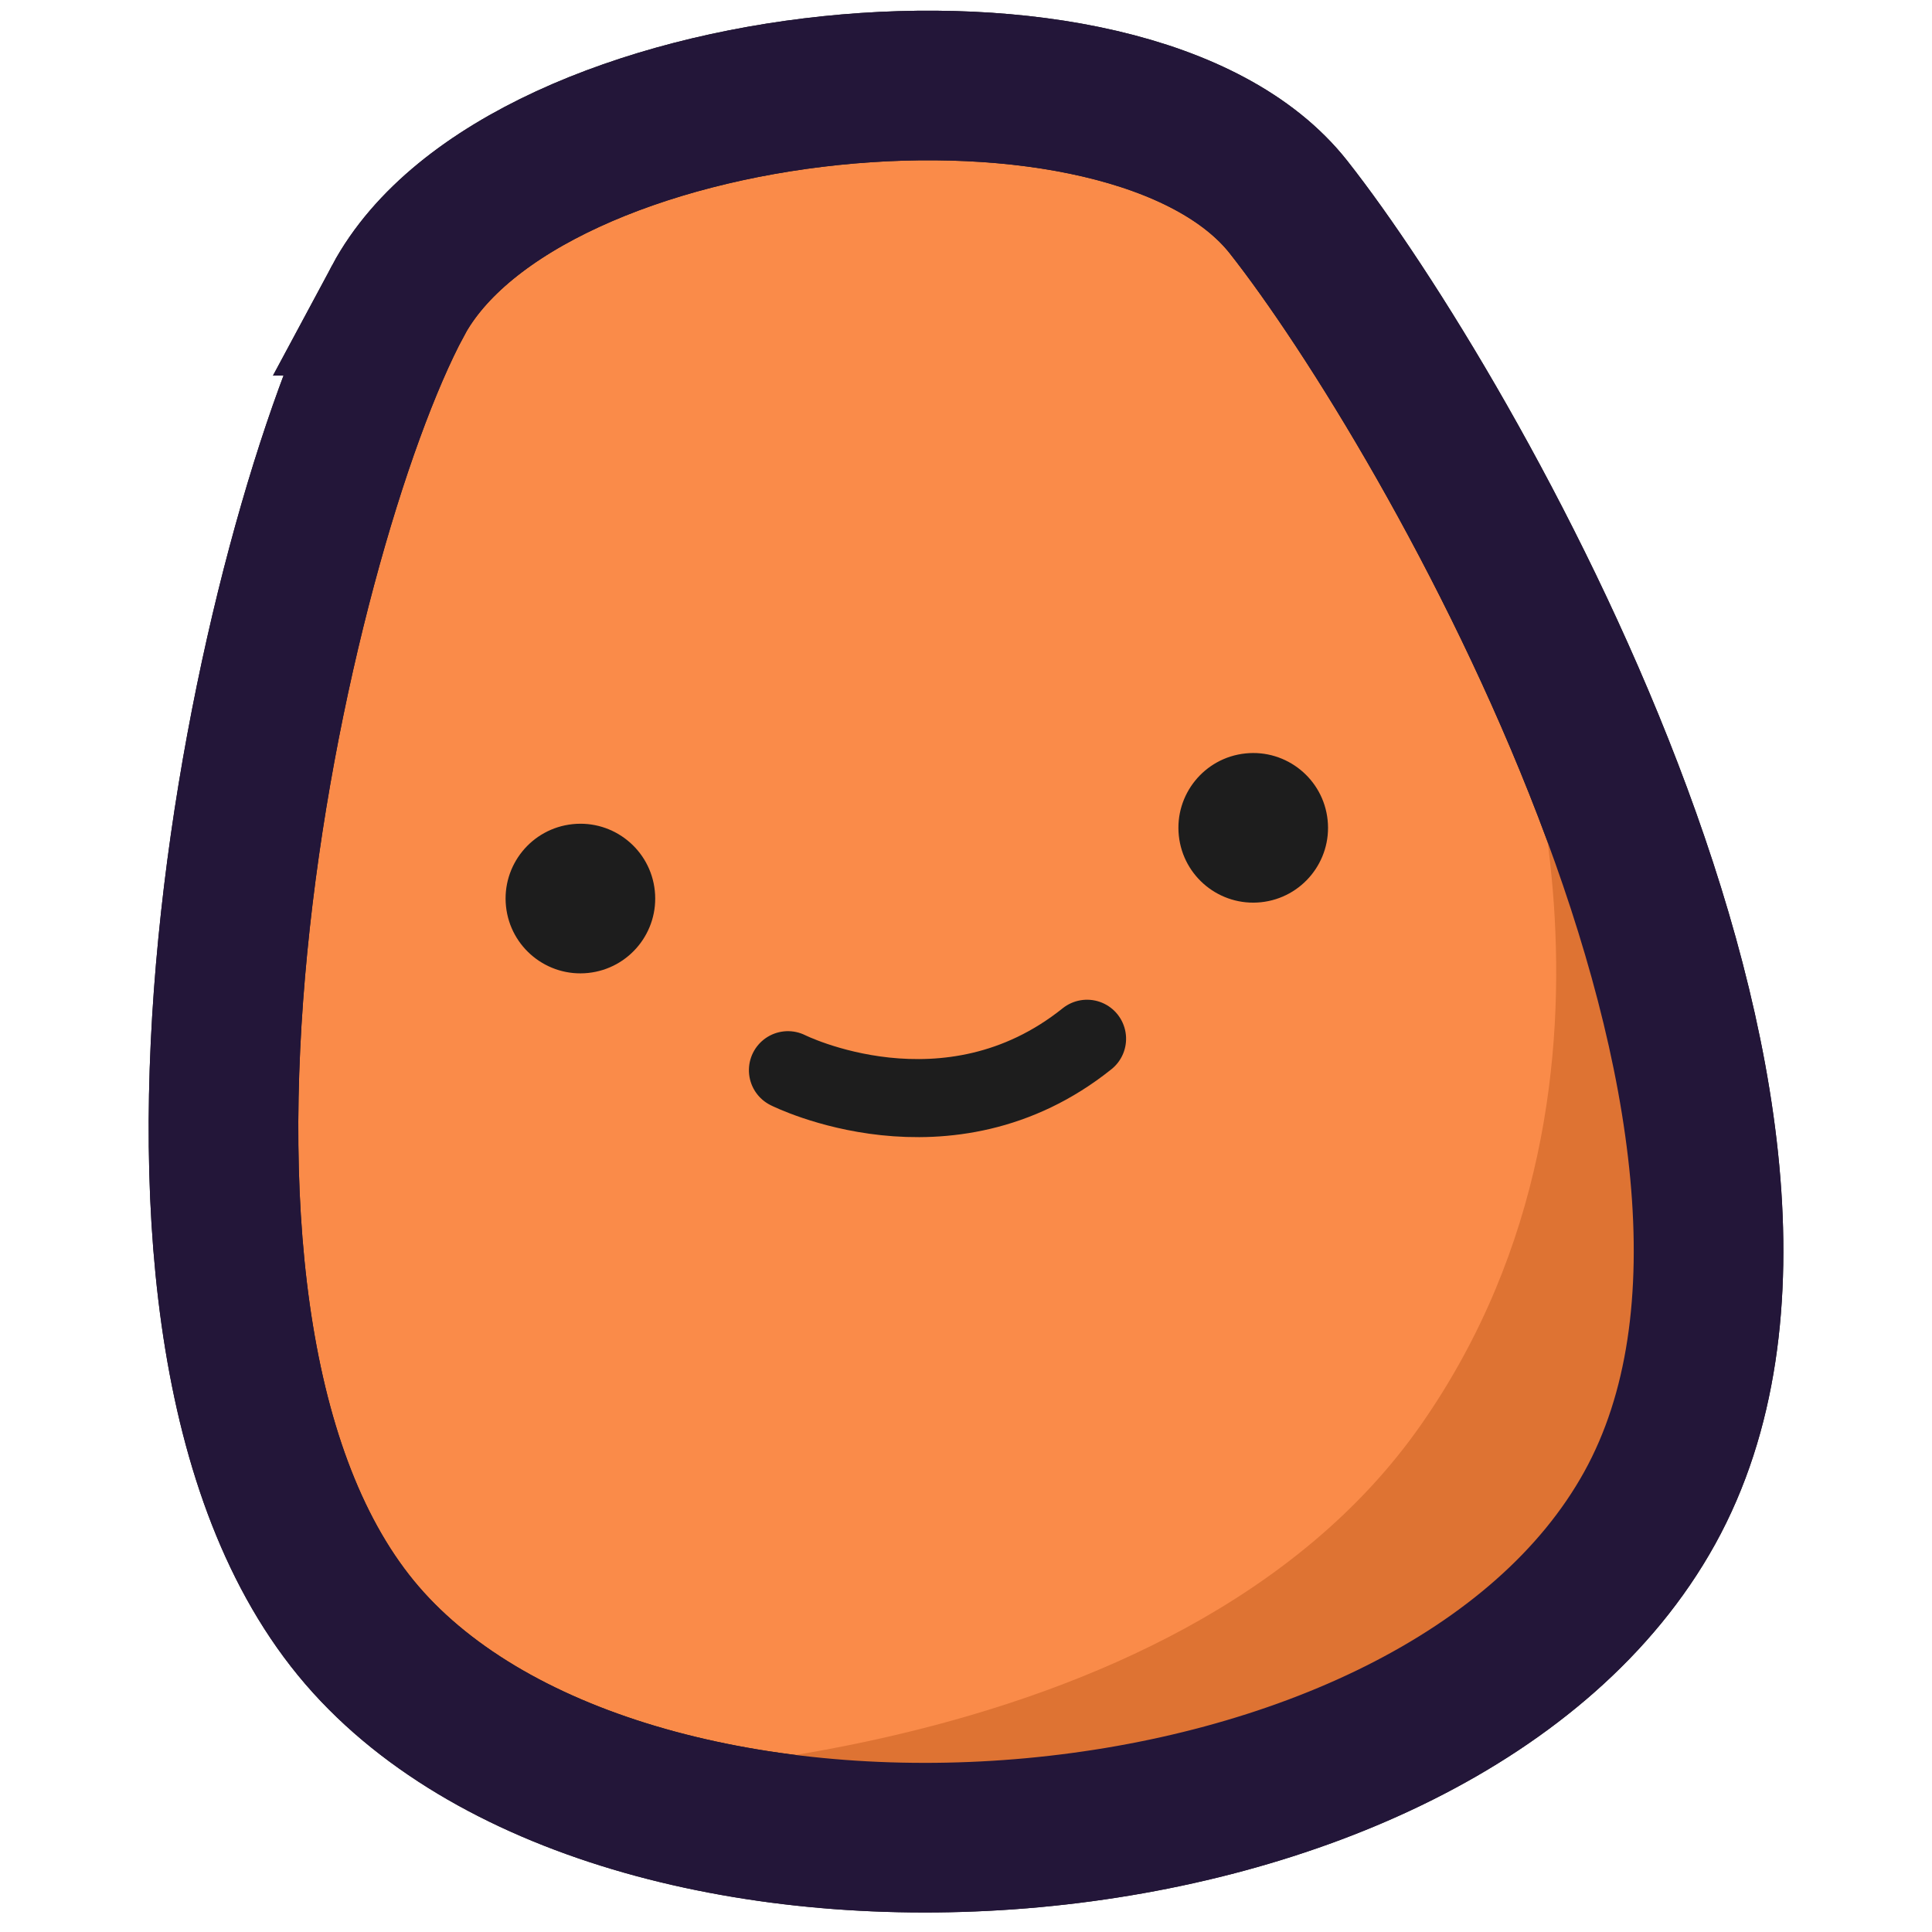
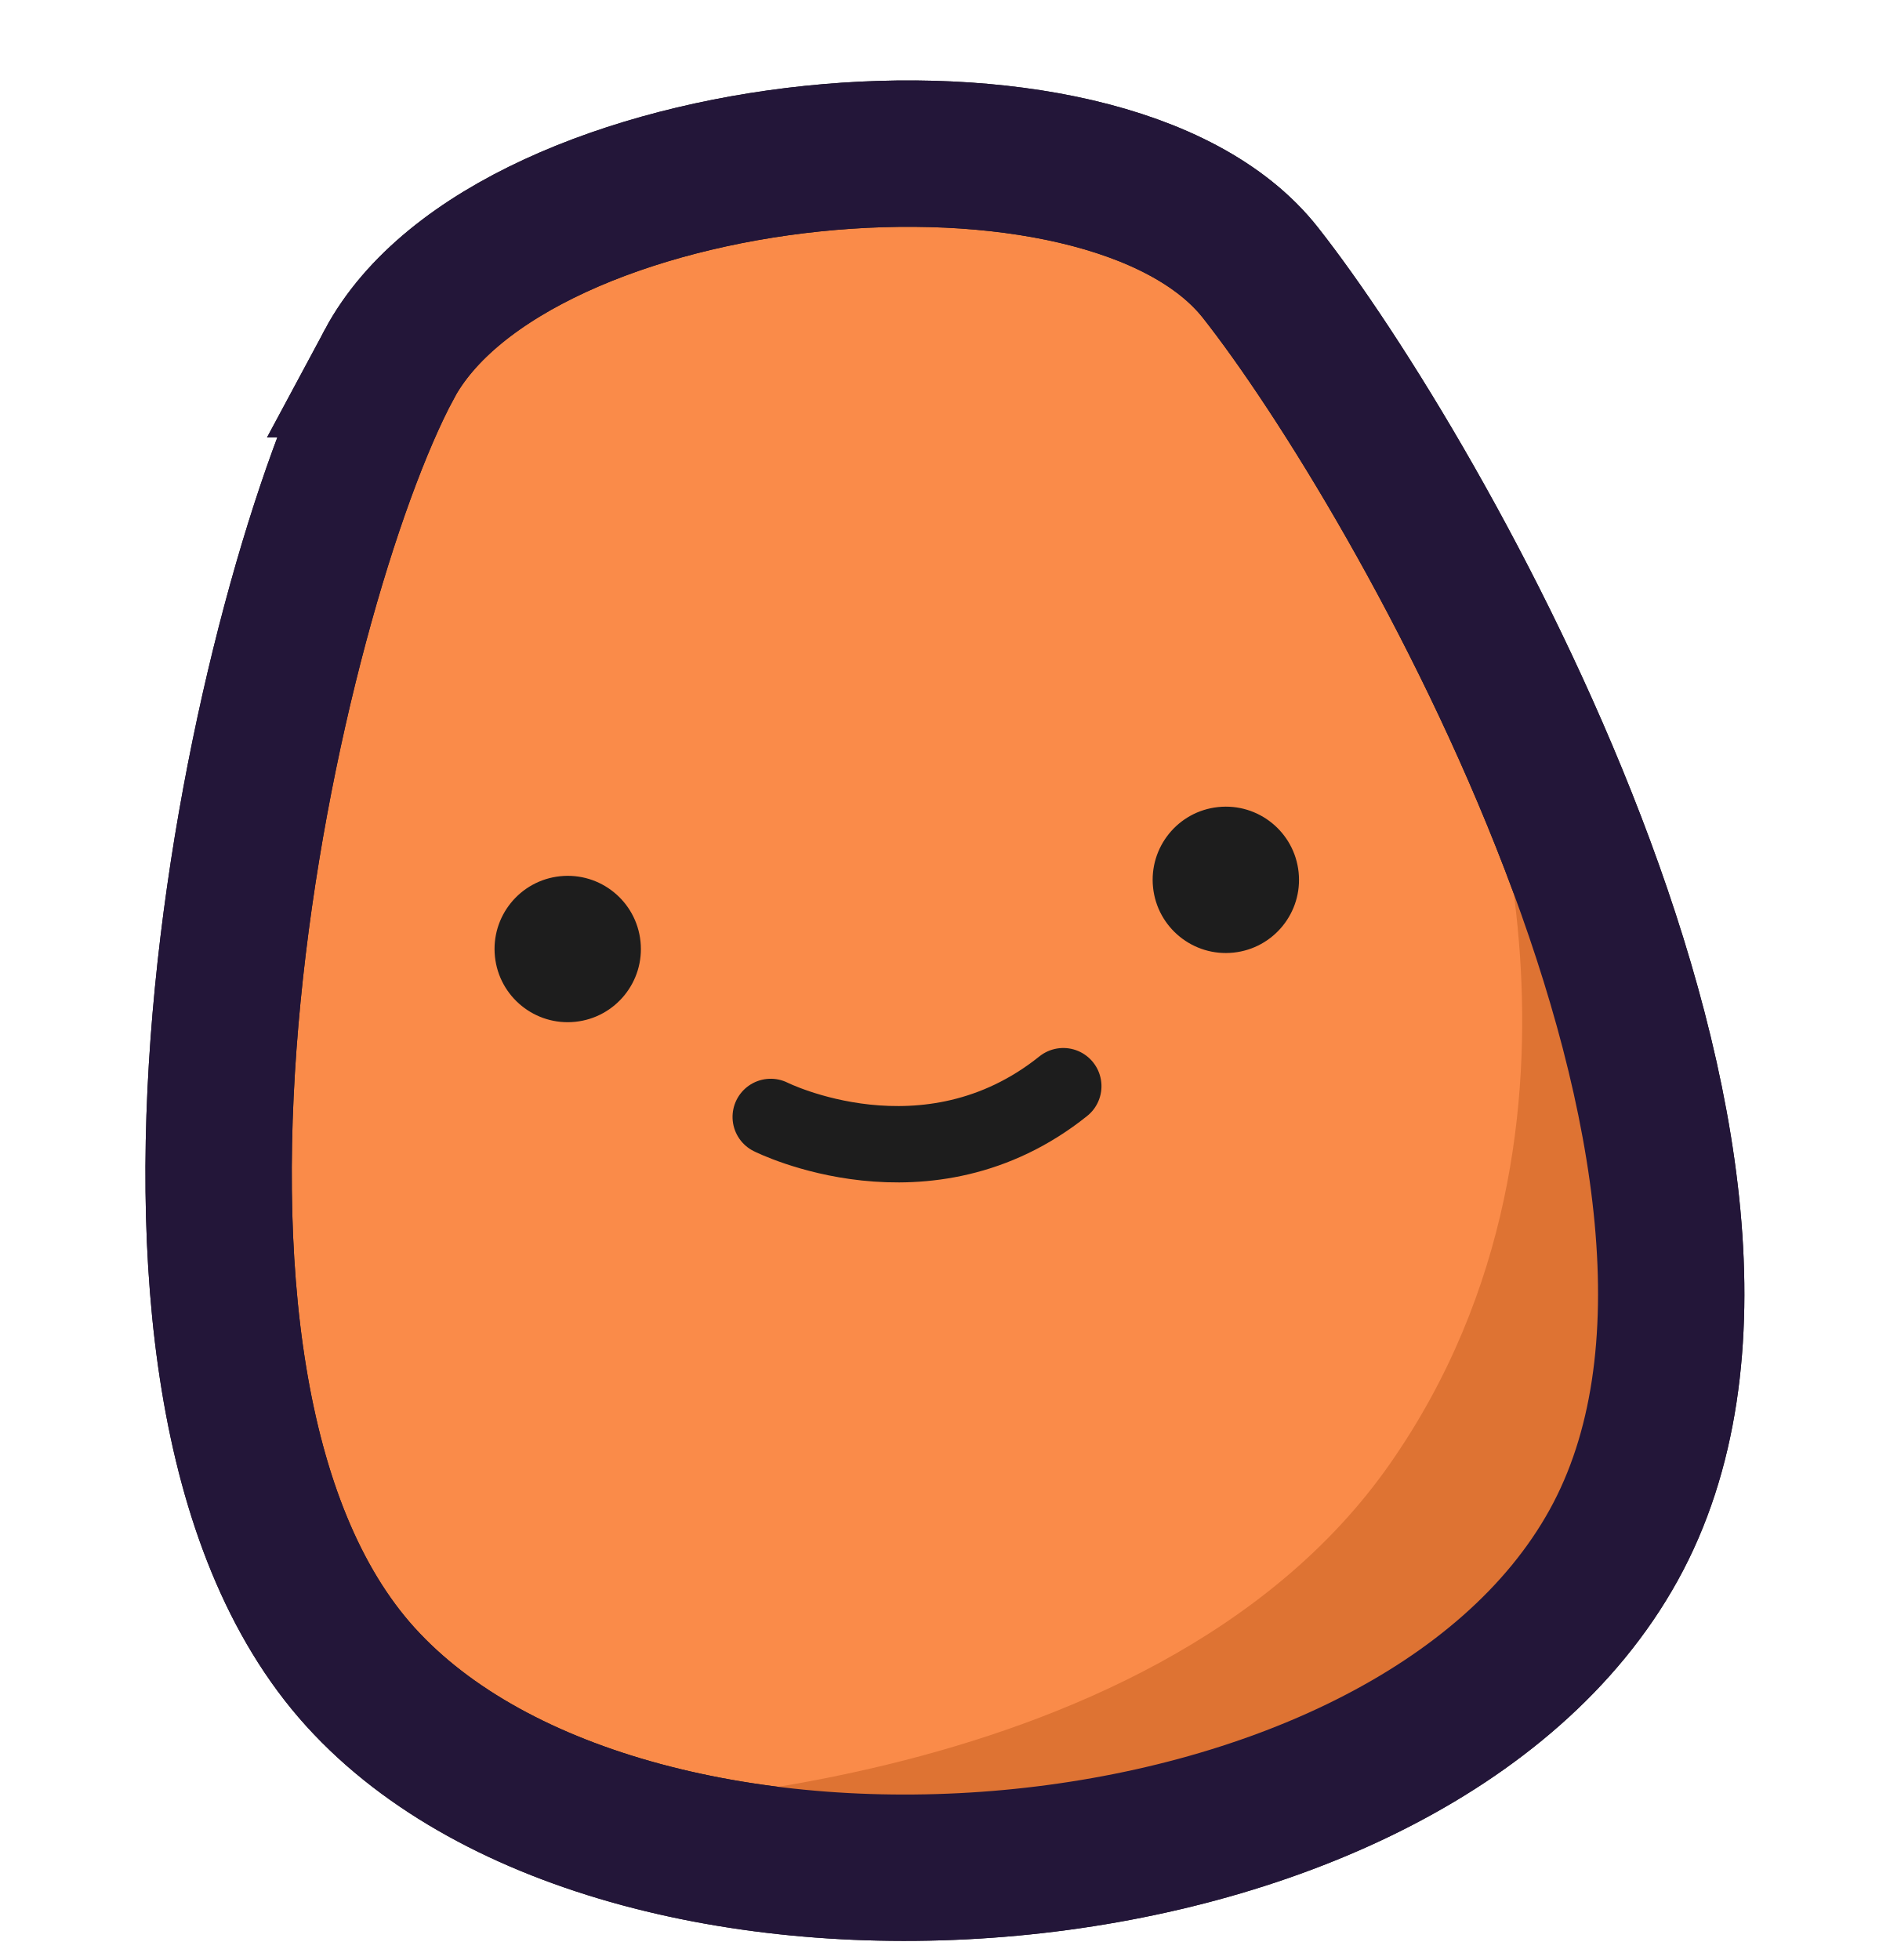
- <svg xmlns="http://www.w3.org/2000/svg" height="297" width="297">
-   <g fill="none" fill-rule="evenodd" transform="rotate(-6 251.609 -145.217)">
-     <path d="M42.208 25.282C19.305 58.997-21.136 178.97 16.14 229.958c37.278 50.988 159.614 54.973 198.043 0 38.43-54.972-13.23-171.25-34.308-204.676-21.078-33.425-114.766-33.714-137.668 0z" fill="#fa8b49" stroke="#1d1d1d" stroke-width="23" />
-     <path d="M205.501 96.105s18.255 67.63-24.943 117.454-134.563 40.134-134.563 40.134l77.076 16.896 87.727-37.175s10.684-23.049 11.477-25.008c.793-1.959 7.924-38.76 7.924-38.76l-9.02-33.164z" fill="#de7333" />
+ <svg xmlns="http://www.w3.org/2000/svg" width="297" height="308">
+   <g transform="rotate(-6 356.555 -139.717)" fill="none" fill-rule="evenodd">
+     <path d="M42.208 25.282C19.305 58.997-21.136 178.97 16.14 229.958c37.278 50.988 159.614 54.973 198.043 0 38.43-54.972-13.23-171.25-34.308-204.676-21.078-33.425-114.766-33.714-137.668 0z" stroke="#1D1D1D" stroke-width="23" fill="#FA8B49" />
+     <path d="M205.501 96.105s18.255 67.63-24.943 117.454-134.563 40.134-134.563 40.134l77.076 16.896 87.727-37.175s10.684-23.049 11.477-25.008c.793-1.959 7.924-38.76 7.924-38.76l-9.02-33.164-15.678-40.377z" fill="#DE7333" />
    <path d="M42.208 25.282C19.305 58.997-21.136 178.97 16.14 229.958c37.278 50.988 159.614 54.973 198.043 0 38.43-54.972-13.23-171.25-34.308-204.676-21.078-33.425-114.766-33.714-137.668 0z" stroke="#231639" stroke-width="23" />
-     <circle cx="60.495" cy="119.605" fill="#1d1d1d" r="11.5" />
-     <circle cx="164.495" cy="119.605" fill="#1d1d1d" r="11.5" />
-     <path d="M89.466 149.182s23.118 14.841 46.235 0" stroke="#1d1d1d" stroke-linecap="round" stroke-width="12" />
+     <circle fill="#1D1D1D" cx="60.495" cy="119.605" r="11.5" />
+     <circle fill="#1D1D1D" cx="164.495" cy="119.605" r="11.5" />
+     <path d="M89.466 149.182s23.118 14.841 46.235 0" stroke="#1D1D1D" stroke-width="12" stroke-linecap="round" />
  </g>
</svg>
